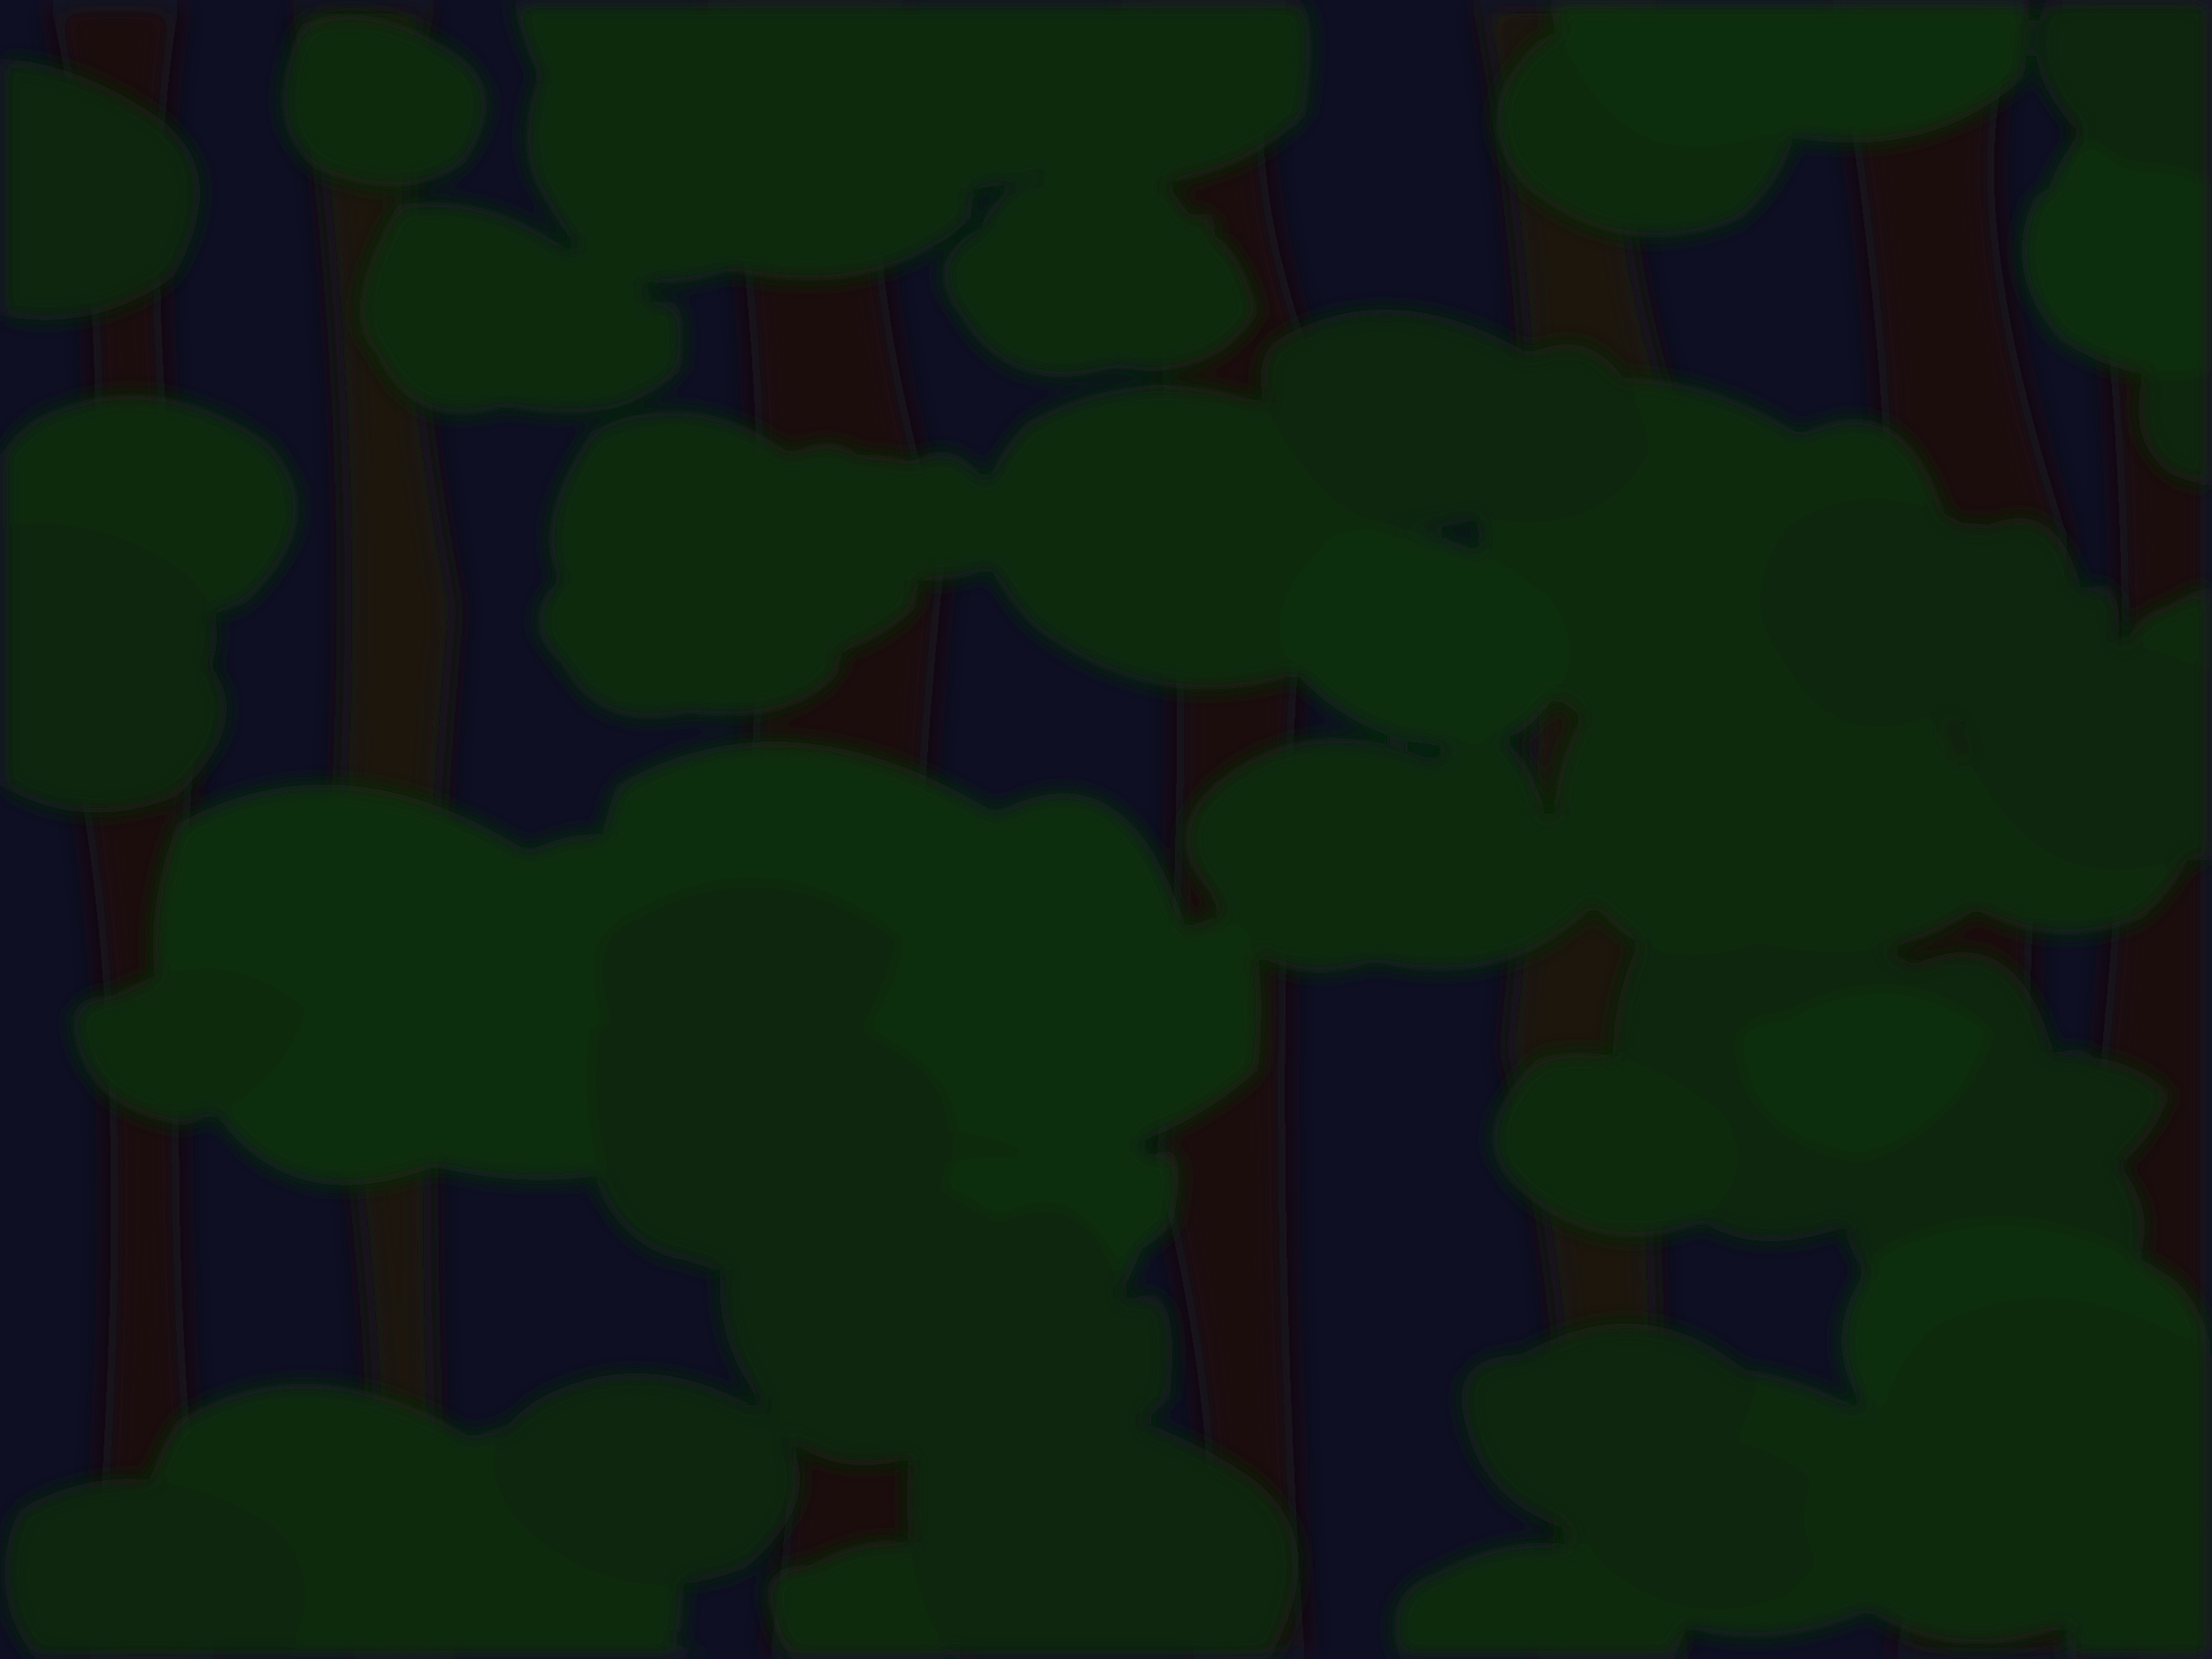
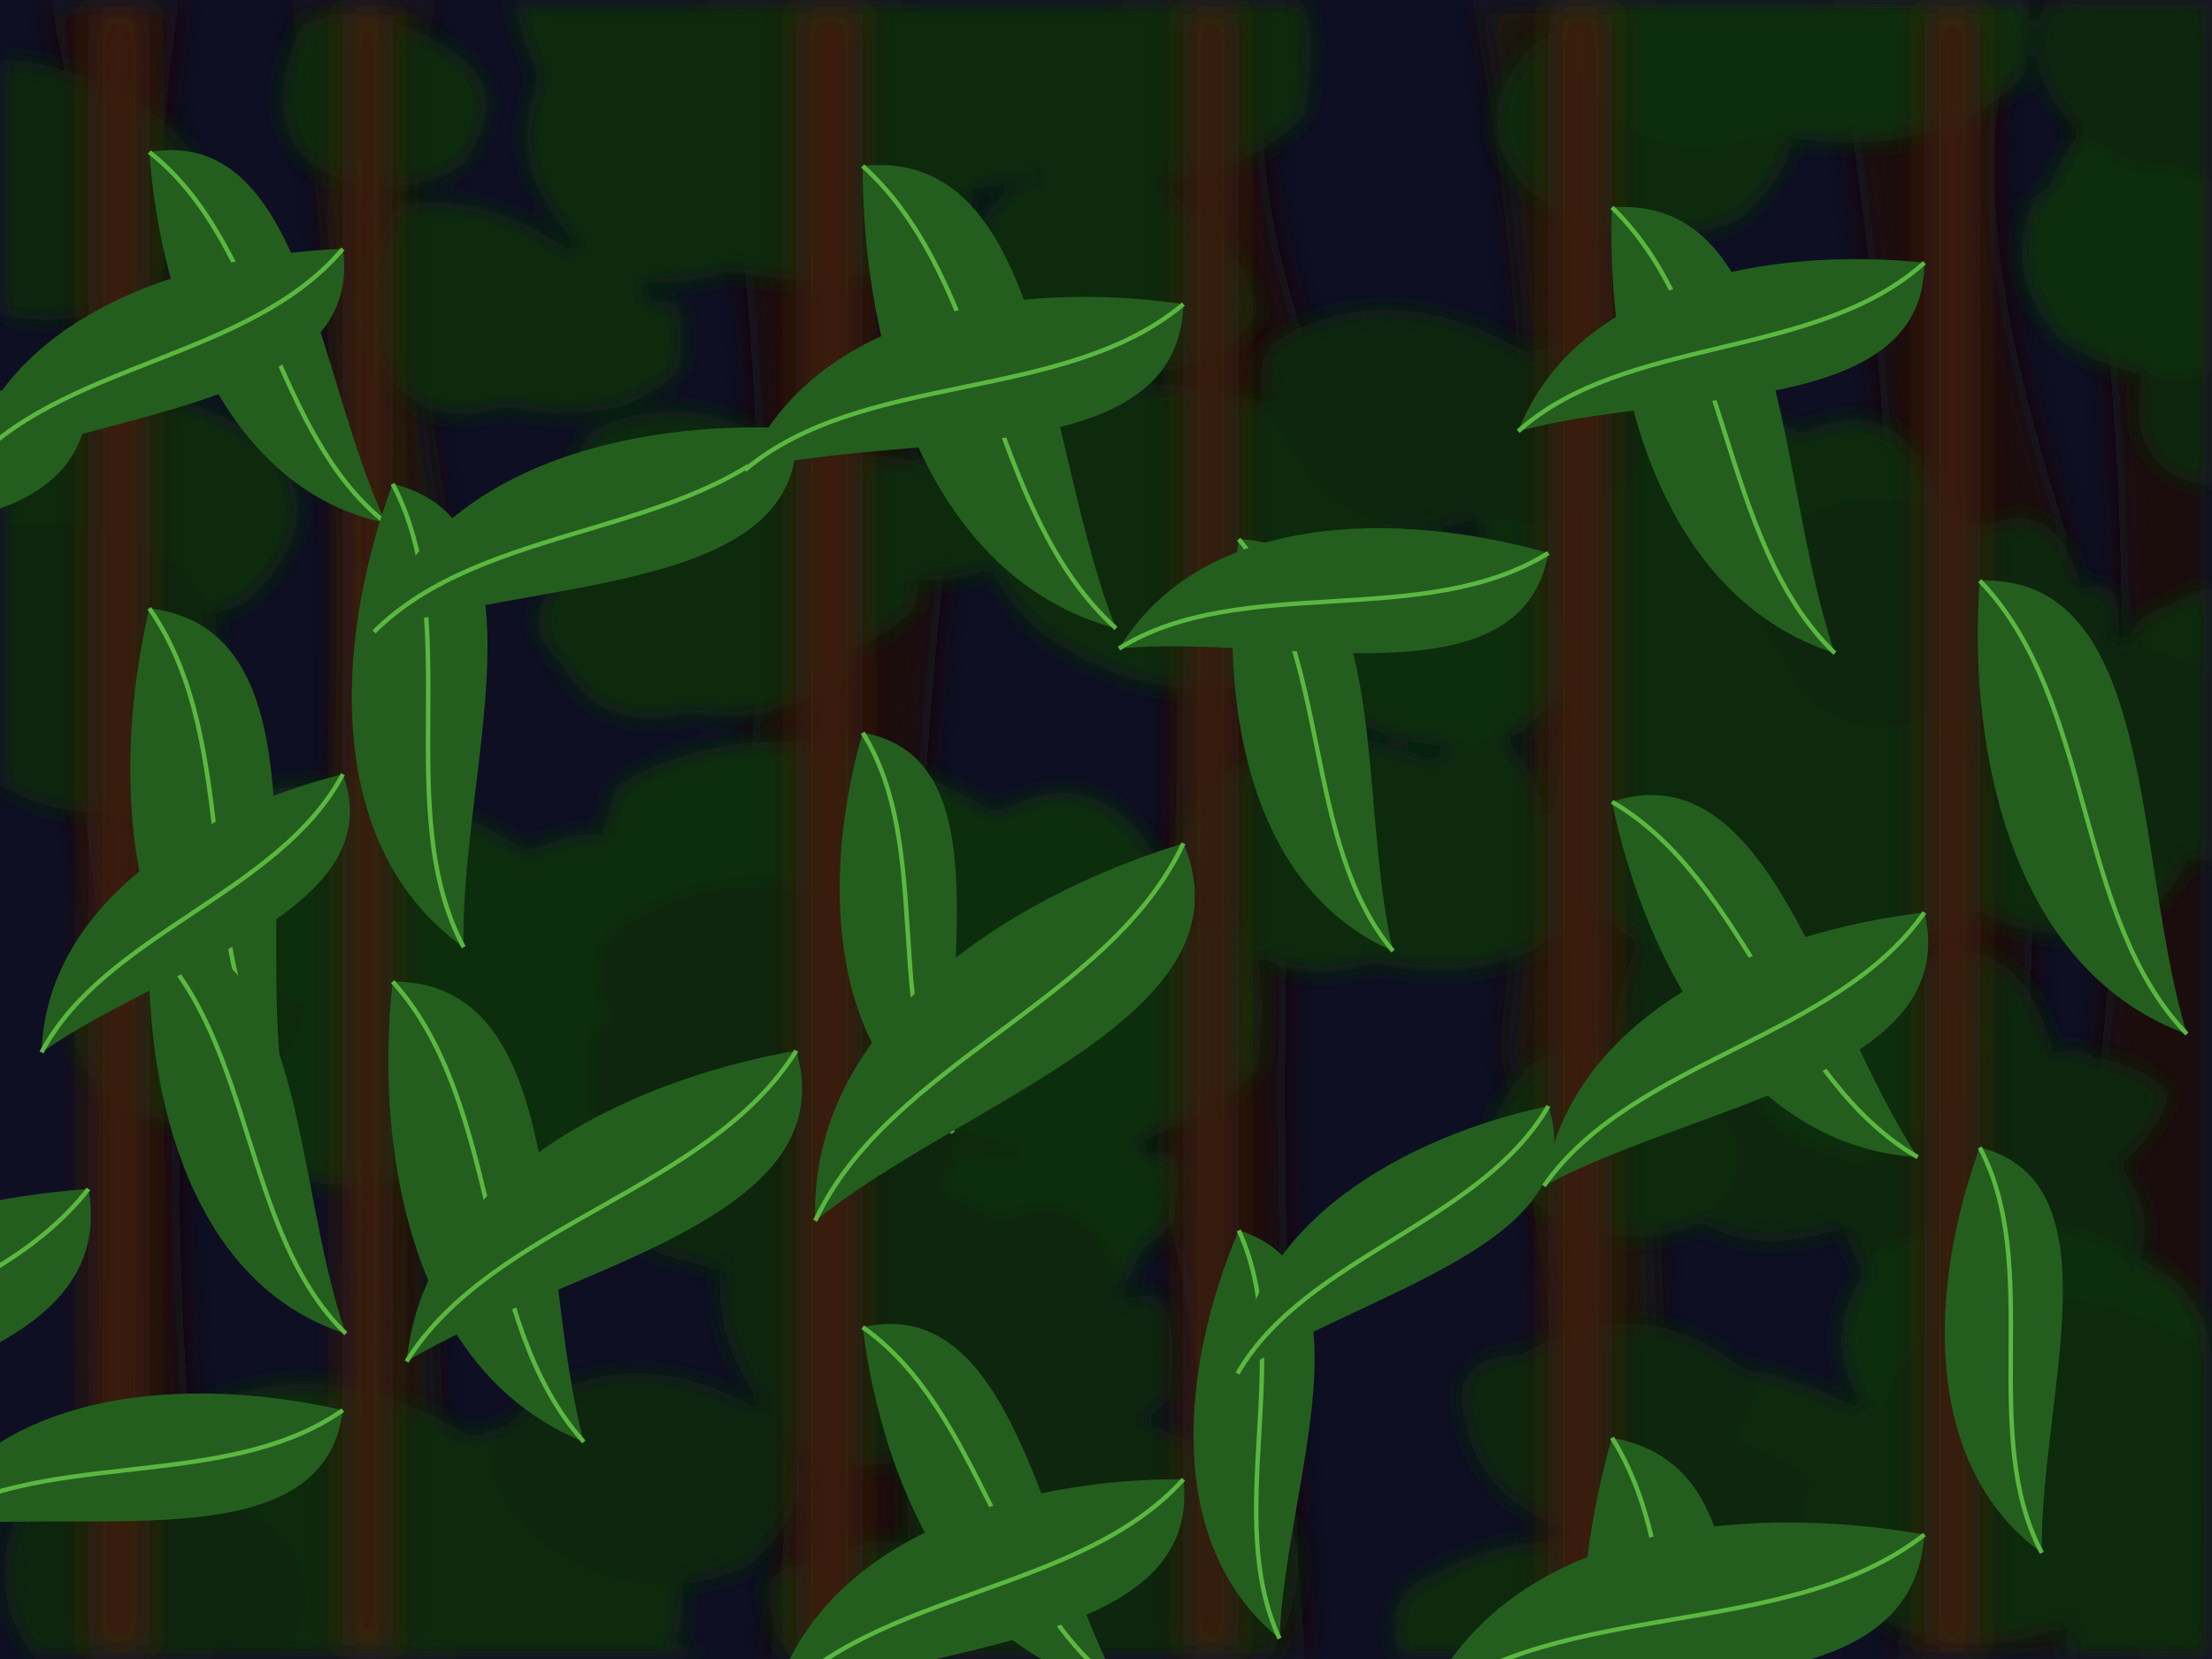
<svg xmlns="http://www.w3.org/2000/svg" viewBox="0 0 800 600">
  <defs>
    <filter id="blur" x="-20%" y="-20%" width="140%" height="140%">
      <feGaussianBlur stdDeviation="4" />
    </filter>
    <filter id="blur2" x="-20%" y="-20%" width="140%" height="140%">
      <feGaussianBlur stdDeviation="6" />
    </filter>
  </defs>
  <rect width="800" height="600" fill="#0e0f23" />
  <g filter="url(#blur2)">
    <path d="M18,0 Q45,120 28,280 Q50,400 32,600 L78,600 Q55,450 72,250 Q48,100 65,0 Z" fill="#1a0f08" />
    <path d="M108,0 Q135,180 118,350 Q145,520 130,600 L162,600 Q148,400 165,220 Q138,80 155,0 Z" fill="#1f1209" />
    <path d="M255,0 Q285,150 268,320 Q298,480 278,600 L348,600 Q318,420 342,200 Q302,70 328,0 Z" fill="#1a0f08" />
    <path d="M405,0 Q438,220 418,420 Q448,540 430,600 L472,600 Q455,350 478,140 Q442,45 468,0 Z" fill="#1c1008" />
    <path d="M535,0 Q568,170 545,380 Q578,510 558,600 L608,600 Q585,380 612,170 Q572,60 598,0 Z" fill="#1f1209" />
    <path d="M662,0 Q698,200 672,360 Q712,490 685,600 L752,600 Q718,410 748,195 Q702,55 735,0 Z" fill="#1a0f08" />
    <path d="M745,0 Q782,190 758,400 Q795,530 772,600 L820,600 Q798,390 825,180 Q785,50 812,0 Z" fill="#1c1008" />
  </g>
  <g filter="url(#blur)">
    <path d="M225,407 Q256,391 288,413 Q313,404 321,434 Q306,458 272,454 Q238,463 221,438 Q209,422 225,407 Z" fill="#0d2a0d" />
    <path d="M371,153 Q428,121 489,163 Q524,197 480,240 Q423,264 374,227 Q337,190 371,153 Z" fill="#0e2c0e" />
    <path d="M214,156 Q250,138 286,164 Q314,150 321,189 Q337,179 331,220 Q304,246 259,236 Q222,249 205,214 Q189,193 214,156 Z" fill="#0d2a0d" />
    <path d="M576,506 Q626,479 683,516 Q712,547 673,584 Q621,605 578,572 Q547,539 576,506 Z" fill="#0d2a0d" />
    <path d="M556,15 Q595,-6 639,24 Q662,49 630,79 Q588,97 552,68 Q528,42 556,15 Z" fill="#0e2c0e" />
    <path d="M580,-56 Q626,-78 674,-45 Q709,-63 719,-12 Q739,-25 732,28 Q696,61 639,48 Q590,66 568,20 Q548,-7 580,-56 Z" fill="#0f2e0f" />
    <path d="M351,-12 Q389,-35 420,-5 Q409,31 377,42 Q341,36 335,7 Q329,-12 351,-12 Z" fill="#0f2e0f" />
    <path d="M592,342 Q639,315 692,349 Q730,331 743,382 Q766,369 759,422 Q723,457 666,444 Q616,462 594,415 Q574,384 592,342 Z" fill="#0d280d" />
    <path d="M326,415 Q346,393 379,404 Q400,391 416,419 Q431,408 424,443 Q408,461 374,456 Q344,464 331,439 Q318,428 326,415 Z" fill="#0f2e0f" />
    <path d="M193,-55 Q250,-89 320,-46 Q365,-70 384,-7 Q415,-25 408,40 Q360,83 289,66 Q229,90 200,36 Q174,-3 193,-55 Z" fill="#0e2c0e" />
    <path d="M725,391 Q758,372 785,395 Q776,422 748,430 Q718,426 714,404 Q710,391 725,391 Z" fill="#0d280d" />
    <path d="M682,412 Q721,391 767,422 Q790,451 752,480 Q709,495 678,465 Q655,439 682,412 Z" fill="#0d280d" />
    <path d="M109,9 Q134,-2 166,20 Q185,34 168,59 Q146,75 114,61 Q93,44 109,9 Z" fill="#0d2a0d" />
    <path d="M784,219 Q829,193 872,230 Q860,273 823,286 Q779,280 771,247 Q764,225 784,219 Z" fill="#0d2a0d" />
    <path d="M765,563 Q813,535 866,572 Q895,602 857,638 Q806,659 763,624 Q731,593 765,563 Z" fill="#0e2c0e" />
    <path d="M759,41 Q809,14 862,52 Q884,87 845,123 Q796,142 754,109 Q723,76 759,41 Z" fill="#0f2e0f" />
    <path d="M-46,33 Q2,6 55,41 Q85,60 63,100 Q27,126 -17,109 Q-51,92 -46,33 Z" fill="#0d280d" />
    <path d="M519,569 Q567,542 612,581 Q600,627 561,640 Q515,633 506,599 Q499,576 519,569 Z" fill="#0d2a0d" />
    <path d="M441,282 Q474,256 518,275 Q549,251 559,296 Q580,284 575,329 Q544,359 497,348 Q455,362 437,322 Q418,301 441,282 Z" fill="#0d2a0d" />
    <path d="M680,453 Q730,426 787,463 Q816,494 777,531 Q726,552 682,519 Q651,486 680,453 Z" fill="#0f2e0f" />
    <path d="M780,123 Q803,112 833,133 Q851,146 835,170 Q814,184 784,171 Q765,155 780,123 Z" fill="#0d280d" />
    <path d="M223,284 Q285,248 360,294 Q408,268 429,336 Q462,317 455,387 Q404,433 326,415 Q262,440 231,382 Q203,340 223,284 Z" fill="#0f2e0f" />
    <path d="M556,383 Q587,374 622,402 Q638,423 614,443 Q579,456 550,431 Q527,411 556,383 Z" fill="#0e2c0e" />
    <path d="M645,368 Q686,345 720,373 Q709,408 673,419 Q636,413 630,385 Q625,368 645,368 Z" fill="#0f2e0f" />
    <path d="M64,298 Q123,265 191,308 Q236,285 254,348 Q282,331 274,396 Q229,439 157,422 Q97,445 70,389 Q44,351 64,298 Z" fill="#0f2e0f" />
    <path d="M64,514 Q112,484 171,520 Q210,501 226,553 Q252,538 246,590 Q204,628 143,612 Q93,634 62,586 Q40,553 64,514 Z" fill="#0e2c0e" />
    <path d="M292,420 Q341,393 394,429 Q424,459 385,495 Q336,516 294,484 Q262,452 292,420 Z" fill="#0d2a0d" />
    <path d="M321,430 Q370,402 416,442 Q403,489 363,504 Q316,496 307,461 Q299,437 321,430 Z" fill="#0f2e0f" />
    <path d="M267,433 Q311,409 361,441 Q395,424 408,471 Q428,458 423,506 Q389,538 336,525 Q292,542 271,501 Q252,472 267,433 Z" fill="#0d280d" />
    <path d="M209,1 Q252,-20 297,11 Q330,-6 339,41 Q358,29 351,79 Q318,110 264,98 Q219,114 197,72 Q179,46 209,1 Z" fill="#0e2c0e" />
    <path d="M7,546 Q50,521 99,552 Q124,577 95,610 Q56,630 17,605 Q-8,577 7,546 Z" fill="#0d280d" />
    <path d="M293,566 Q327,546 356,573 Q346,606 317,615 Q284,609 279,584 Q273,566 293,566 Z" fill="#0e2c0e" />
    <path d="M583,528 Q616,509 652,532 Q673,553 646,577 Q611,591 581,567 Q560,544 583,528 Z" fill="#0d280d" />
    <path d="M12,152 Q53,130 97,160 Q122,187 89,218 Q45,236 8,205 Q-19,177 12,152 Z" fill="#0e2c0e" />
    <path d="M581,244 Q624,222 668,253 Q702,236 711,284 Q730,272 723,322 Q690,353 636,341 Q590,357 569,315 Q551,289 581,244 Z" fill="#0d2a0d" />
    <path d="M550,490 Q597,463 636,500 Q623,545 583,557 Q538,550 530,515 Q523,490 550,490 Z" fill="#0d280d" />
    <path d="M699,480 Q747,454 803,492 Q830,528 785,564 Q731,581 693,546 Q666,513 699,480 Z" fill="#0d2a0d" />
    <path d="M230,331 Q279,303 326,340 Q314,387 274,406 Q228,401 218,364 Q211,338 230,331 Z" fill="#0d280d" />
    <path d="M215,372 Q267,342 326,380 Q359,401 334,445 Q295,474 246,455 Q208,436 215,372 Z" fill="#0d280d" />
    <path d="M544,149 Q594,121 651,157 Q691,137 705,192 Q730,178 723,235 Q684,273 622,259 Q569,278 546,228 Q524,194 544,149 Z" fill="#0e2c0e" />
    <path d="M750,-14 Q799,-41 851,-5 Q880,24 843,60 Q794,81 753,49 Q721,18 750,-14 Z" fill="#0d280d" />
    <path d="M646,191 Q676,169 715,192 Q744,176 753,214 Q771,203 765,243 Q739,270 698,259 Q662,273 644,237 Q628,217 646,191 Z" fill="#0d280d" />
    <path d="M708,276 Q744,255 782,280 Q807,303 775,332 Q737,348 703,321 Q678,296 708,276 Z" fill="#0d2a0d" />
    <path d="M-21,199 Q21,176 67,207 Q93,232 60,263 Q18,281 -19,254 Q-46,227 -21,199 Z" fill="#0d280d" />
    <path d="M460,124 Q502,98 553,128 Q585,113 597,162 Q580,196 536,187 Q492,202 468,164 Q449,139 460,124 Z" fill="#0d280d" />
    <path d="M710,243 Q755,217 808,248 Q842,233 855,284 Q837,320 790,310 Q744,326 719,286 Q699,259 710,243 Z" fill="#0d280d" />
    <path d="M736,71 Q775,47 819,76 Q841,98 815,128 Q780,146 745,123 Q723,98 736,71 Z" fill="#0f2e0f" />
    <path d="M316,-43 Q363,-67 412,-32 Q448,-51 459,1 Q480,-12 472,42 Q435,77 376,63 Q326,81 303,35 Q282,7 316,-43 Z" fill="#0e2c0e" />
    <path d="M669,518 Q711,495 759,528 Q784,555 750,587 Q703,607 665,575 Q638,547 669,518 Z" fill="#0d2a0d" />
    <path d="M329,523 Q385,491 449,532 Q485,555 458,602 Q415,633 363,613 Q322,592 329,523 Z" fill="#0d280d" />
    <path d="M198,214 Q219,191 254,202 Q277,188 294,219 Q310,207 303,244 Q285,263 249,258 Q217,266 203,240 Q189,228 198,214 Z" fill="#0d2a0d" />
    <path d="M196,601 Q234,578 266,609 Q255,646 222,656 Q185,650 179,621 Q173,601 196,601 Z" fill="#0d2a0d" />
    <path d="M358,75 Q374,58 401,66 Q418,56 431,79 Q443,70 438,98 Q425,113 397,109 Q373,115 362,95 Q351,86 358,75 Z" fill="#0e2c0e" />
    <path d="M193,507 Q233,484 278,512 Q304,538 270,567 Q227,584 191,554 Q165,527 193,507 Z" fill="#0d280d" />
    <path d="M41,360 Q79,338 111,365 Q101,396 67,407 Q32,402 27,375 Q23,360 41,360 Z" fill="#0e2c0e" />
    <path d="M482,194 Q519,183 560,216 Q579,241 550,265 Q509,279 475,250 Q448,226 482,194 Z" fill="#0f2e0f" />
    <path d="M-5,230 Q31,210 71,235 Q96,258 64,288 Q24,304 -10,277 Q-35,251 -5,230 Z" fill="#0d280d" />
    <path d="M349,86 Q383,64 422,87 Q445,74 455,113 Q439,139 403,133 Q366,145 347,114 Q334,97 349,86 Z" fill="#0e2c0e" />
    <path d="M144,74 Q177,69 206,91 Q227,80 236,111 Q250,101 246,134 Q223,156 183,147 Q150,158 136,128 Q121,113 144,74 Z" fill="#0d2a0d" />
    <path d="M287,176 Q303,159 330,167 Q347,156 360,180 Q372,171 367,199 Q353,213 326,209 Q302,216 291,196 Q281,187 287,176 Z" fill="#0e2c0e" />
  </g>
+   <g filter="url(#blur2)">
+     <rect x="32" y="0" width="22" height="600" rx="6" fill="#3b1f0a" />
+     <rect x="124" y="0" width="18" height="600" rx="5" fill="#3a1e09" />
+     <rect x="288" y="0" width="24" height="600" rx="6" fill="#3b1f0a" />
+     <rect x="428" y="0" width="20" height="600" rx="5" fill="#391d09" />
+     <rect x="560" y="0" width="23" height="600" rx="6" fill="#3a1e09" />
+     <rect x="696" y="0" width="20" height="600" rx="5" fill="#3b1f0a" />
+   </g>
+   <g fill="#245e1e" stroke="none">
+     <g transform="translate(54,55)  rotate(38)">
+       <path d="M0,0 C38,-42 98,27 150,53 C98,79 38,42 0,0 Z" />
+       <path d="M0,0 C53,0 98,53 150,53" fill="none" stroke="#5ab840" stroke-width="1.6" />
+     </g>
+     <g transform="translate(32,145) rotate(142)">
+       <path d="M0,0 C40,-45 104,28 160,56 C104,84 40,45 0,0 Z" />
+       <path d="M0,0 C56,0 104,56 160,56" fill="none" stroke="#5ab840" stroke-width="1.6" />
+     </g>
+     <g transform="translate(54,220) rotate(55)">
+       <path d="M0,0 C43,-48 111,30 170,60 C111,89 43,48 0,0 Z" />
+       <path d="M0,0 C60,0 111,60 170,60" fill="none" stroke="#5ab840" stroke-width="1.6" />
+     </g>
+     <g transform="translate(54,340) rotate(44)">
+       <path d="M0,0 C38,-42 98,27 150,53 C98,79 38,42 0,0 Z" />
+       <path d="M0,0 C53,0 98,53 150,53" fill="none" stroke="#5ab840" stroke-width="1.6" />
+     </g>
+     <g transform="translate(32,430) rotate(128)">
+       <path d="M0,0 C45,-50 117,32 180,63 C117,95 45,50 0,0 Z" />
+       <path d="M0,0 C63,0 117,63 180,63" fill="none" stroke="#5ab840" stroke-width="1.6" />
+     </g>
+     <g transform="translate(124,90)  rotate(130)">
+       <path d="M0,0 C38,-42 98,27 150,53 C98,79 38,42 0,0 Z" />
+       <path d="M0,0 C53,0 98,53 150,53" fill="none" stroke="#5ab840" stroke-width="1.6" />
+     </g>
+     <g transform="translate(142,175) rotate(62)">
+       <path d="M0,0 C40,-45 104,28 160,56 C104,84 40,45 0,0 Z" />
+       <path d="M0,0 C56,0 104,56 160,56" fill="none" stroke="#5ab840" stroke-width="1.6" />
+     </g>
+     <g transform="translate(124,280) rotate(118)">
+       <path d="M0,0 C35,-39 91,24 140,49 C91,73 35,39 0,0 Z" />
+       <path d="M0,0 C49,0 91,49 140,49" fill="none" stroke="#5ab840" stroke-width="1.6" />
+     </g>
+     <g transform="translate(142,355) rotate(48)">
+       <path d="M0,0 C43,-48 111,30 170,60 C111,89 43,48 0,0 Z" />
+       <path d="M0,0 C60,0 111,60 170,60" fill="none" stroke="#5ab840" stroke-width="1.6" />
+     </g>
+     <g transform="translate(124,510) rotate(145)">
+       <path d="M0,0 C38,-42 98,27 150,53 C98,79 38,42 0,0 Z" />
+       <path d="M0,0 C53,0 98,53 150,53" fill="none" stroke="#5ab840" stroke-width="1.6" />
+     </g>
+     <g transform="translate(312,60)  rotate(42)">
+       <path d="M0,0 C45,-50 117,32 180,63 C117,95 45,50 0,0 Z" />
+       <path d="M0,0 C63,0 117,63 180,63" fill="none" stroke="#5ab840" stroke-width="1.6" />
+     </g>
+     <g transform="translate(288,155) rotate(135)">
+       <path d="M0,0 C40,-45 104,28 160,56 C104,84 40,45 0,0 Z" />
+       <path d="M0,0 C56,0 104,56 160,56" fill="none" stroke="#5ab840" stroke-width="1.6" />
+     </g>
+     <g transform="translate(312,265) rotate(58)">
+       <path d="M0,0 C35,-39 91,24 140,49 C91,73 35,39 0,0 Z" />
+       <path d="M0,0 C49,0 91,49 140,49" fill="none" stroke="#5ab840" stroke-width="1.6" />
+     </g>
+     <g transform="translate(288,380) rotate(122)">
+       <path d="M0,0 C43,-48 111,30 170,60 C111,89 43,48 0,0 Z" />
+       <path d="M0,0 C60,0 111,60 170,60" fill="none" stroke="#5ab840" stroke-width="1.6" />
+     </g>
+     <g transform="translate(312,480) rotate(35)">
+       <path d="M0,0 C38,-42 98,27 150,53 C98,79 38,42 0,0 Z" />
+       <path d="M0,0 C53,0 98,53 150,53" fill="none" stroke="#5ab840" stroke-width="1.6" />
+     </g>
+     <g transform="translate(428,110) rotate(140)">
+       <path d="M0,0 C40,-45 104,28 160,56 C104,84 40,45 0,0 Z" />
+       <path d="M0,0 C56,0 104,56 160,56" fill="none" stroke="#5ab840" stroke-width="1.6" />
+     </g>
+     <g transform="translate(448,195) rotate(50)">
+       <path d="M0,0 C38,-42 98,27 150,53 C98,79 38,42 0,0 Z" />
+       <path d="M0,0 C53,0 98,53 150,53" fill="none" stroke="#5ab840" stroke-width="1.6" />
+     </g>
+     <g transform="translate(428,305) rotate(115)">
+       <path d="M0,0 C45,-50 117,32 180,63 C117,95 45,50 0,0 Z" />
+       <path d="M0,0 C63,0 117,63 180,63" fill="none" stroke="#5ab840" stroke-width="1.6" />
+     </g>
+     <g transform="translate(448,445) rotate(65)">
+       <path d="M0,0 C35,-39 91,24 140,49 C91,73 35,39 0,0 Z" />
+       <path d="M0,0 C49,0 91,49 140,49" fill="none" stroke="#5ab840" stroke-width="1.6" />
+     </g>
+     <g transform="translate(428,535) rotate(132)">
+       <path d="M0,0 C40,-45 104,28 160,56 C104,84 40,45 0,0 Z" />
+       <path d="M0,0 C56,0 104,56 160,56" fill="none" stroke="#5ab840" stroke-width="1.6" />
+     </g>
+     <g transform="translate(583,75)  rotate(44)">
+       <path d="M0,0 C43,-48 111,30 170,60 C111,89 43,48 0,0 Z" />
+       <path d="M0,0 C60,0 111,60 170,60" fill="none" stroke="#5ab840" stroke-width="1.6" />
+     </g>
+     <g transform="translate(560,200) rotate(148)">
+       <path d="M0,0 C38,-42 98,27 150,53 C98,79 38,42 0,0 Z" />
+       <path d="M0,0 C53,0 98,53 150,53" fill="none" stroke="#5ab840" stroke-width="1.6" />
+     </g>
+     <g transform="translate(583,290) rotate(30)">
+       <path d="M0,0 C40,-45 104,28 160,56 C104,84 40,45 0,0 Z" />
+       <path d="M0,0 C56,0 104,56 160,56" fill="none" stroke="#5ab840" stroke-width="1.6" />
+     </g>
+     <g transform="translate(560,400) rotate(120)">
+       <path d="M0,0 C35,-39 91,24 140,49 C91,73 35,39 0,0 Z" />
+       <path d="M0,0 C49,0 91,49 140,49" fill="none" stroke="#5ab840" stroke-width="1.6" />
+     </g>
+     <g transform="translate(583,520) rotate(58)">
+       <path d="M0,0 C45,-50 117,32 180,63 C117,95 45,50 0,0 Z" />
+       <path d="M0,0 C63,0 117,63 180,63" fill="none" stroke="#5ab840" stroke-width="1.6" />
+     </g>
+     <g transform="translate(696,95)  rotate(138)">
+       <path d="M0,0 C38,-42 98,27 150,53 C98,79 38,42 0,0 Z" />
+       <path d="M0,0 C53,0 98,53 150,53" fill="none" stroke="#5ab840" stroke-width="1.6" />
+     </g>
+     <g transform="translate(716,210) rotate(46)">
+       <path d="M0,0 C43,-48 111,30 170,60 C111,89 43,48 0,0 Z" />
+       <path d="M0,0 C60,0 111,60 170,60" fill="none" stroke="#5ab840" stroke-width="1.6" />
+     </g>
+     <g transform="translate(696,330) rotate(125)">
+       <path d="M0,0 C40,-45 104,28 160,56 C104,84 40,45 0,0 Z" />
+       <path d="M0,0 C56,0 104,56 160,56" fill="none" stroke="#5ab840" stroke-width="1.6" />
+     </g>
+     <g transform="translate(716,415) rotate(62)">
+       <path d="M0,0 C35,-39 91,24 140,49 C91,73 35,39 0,0 Z" />
+       <path d="M0,0 C49,0 91,49 140,49" fill="none" stroke="#5ab840" stroke-width="1.6" />
+     </g>
+     <g transform="translate(696,555) rotate(142)">
+       <path d="M0,0 C45,-50 117,32 180,63 C117,95 45,50 0,0 Z" />
+       <path d="M0,0 C63,0 117,63 180,63" fill="none" stroke="#5ab840" stroke-width="1.6" />
+     </g>
+   </g>
</svg>
